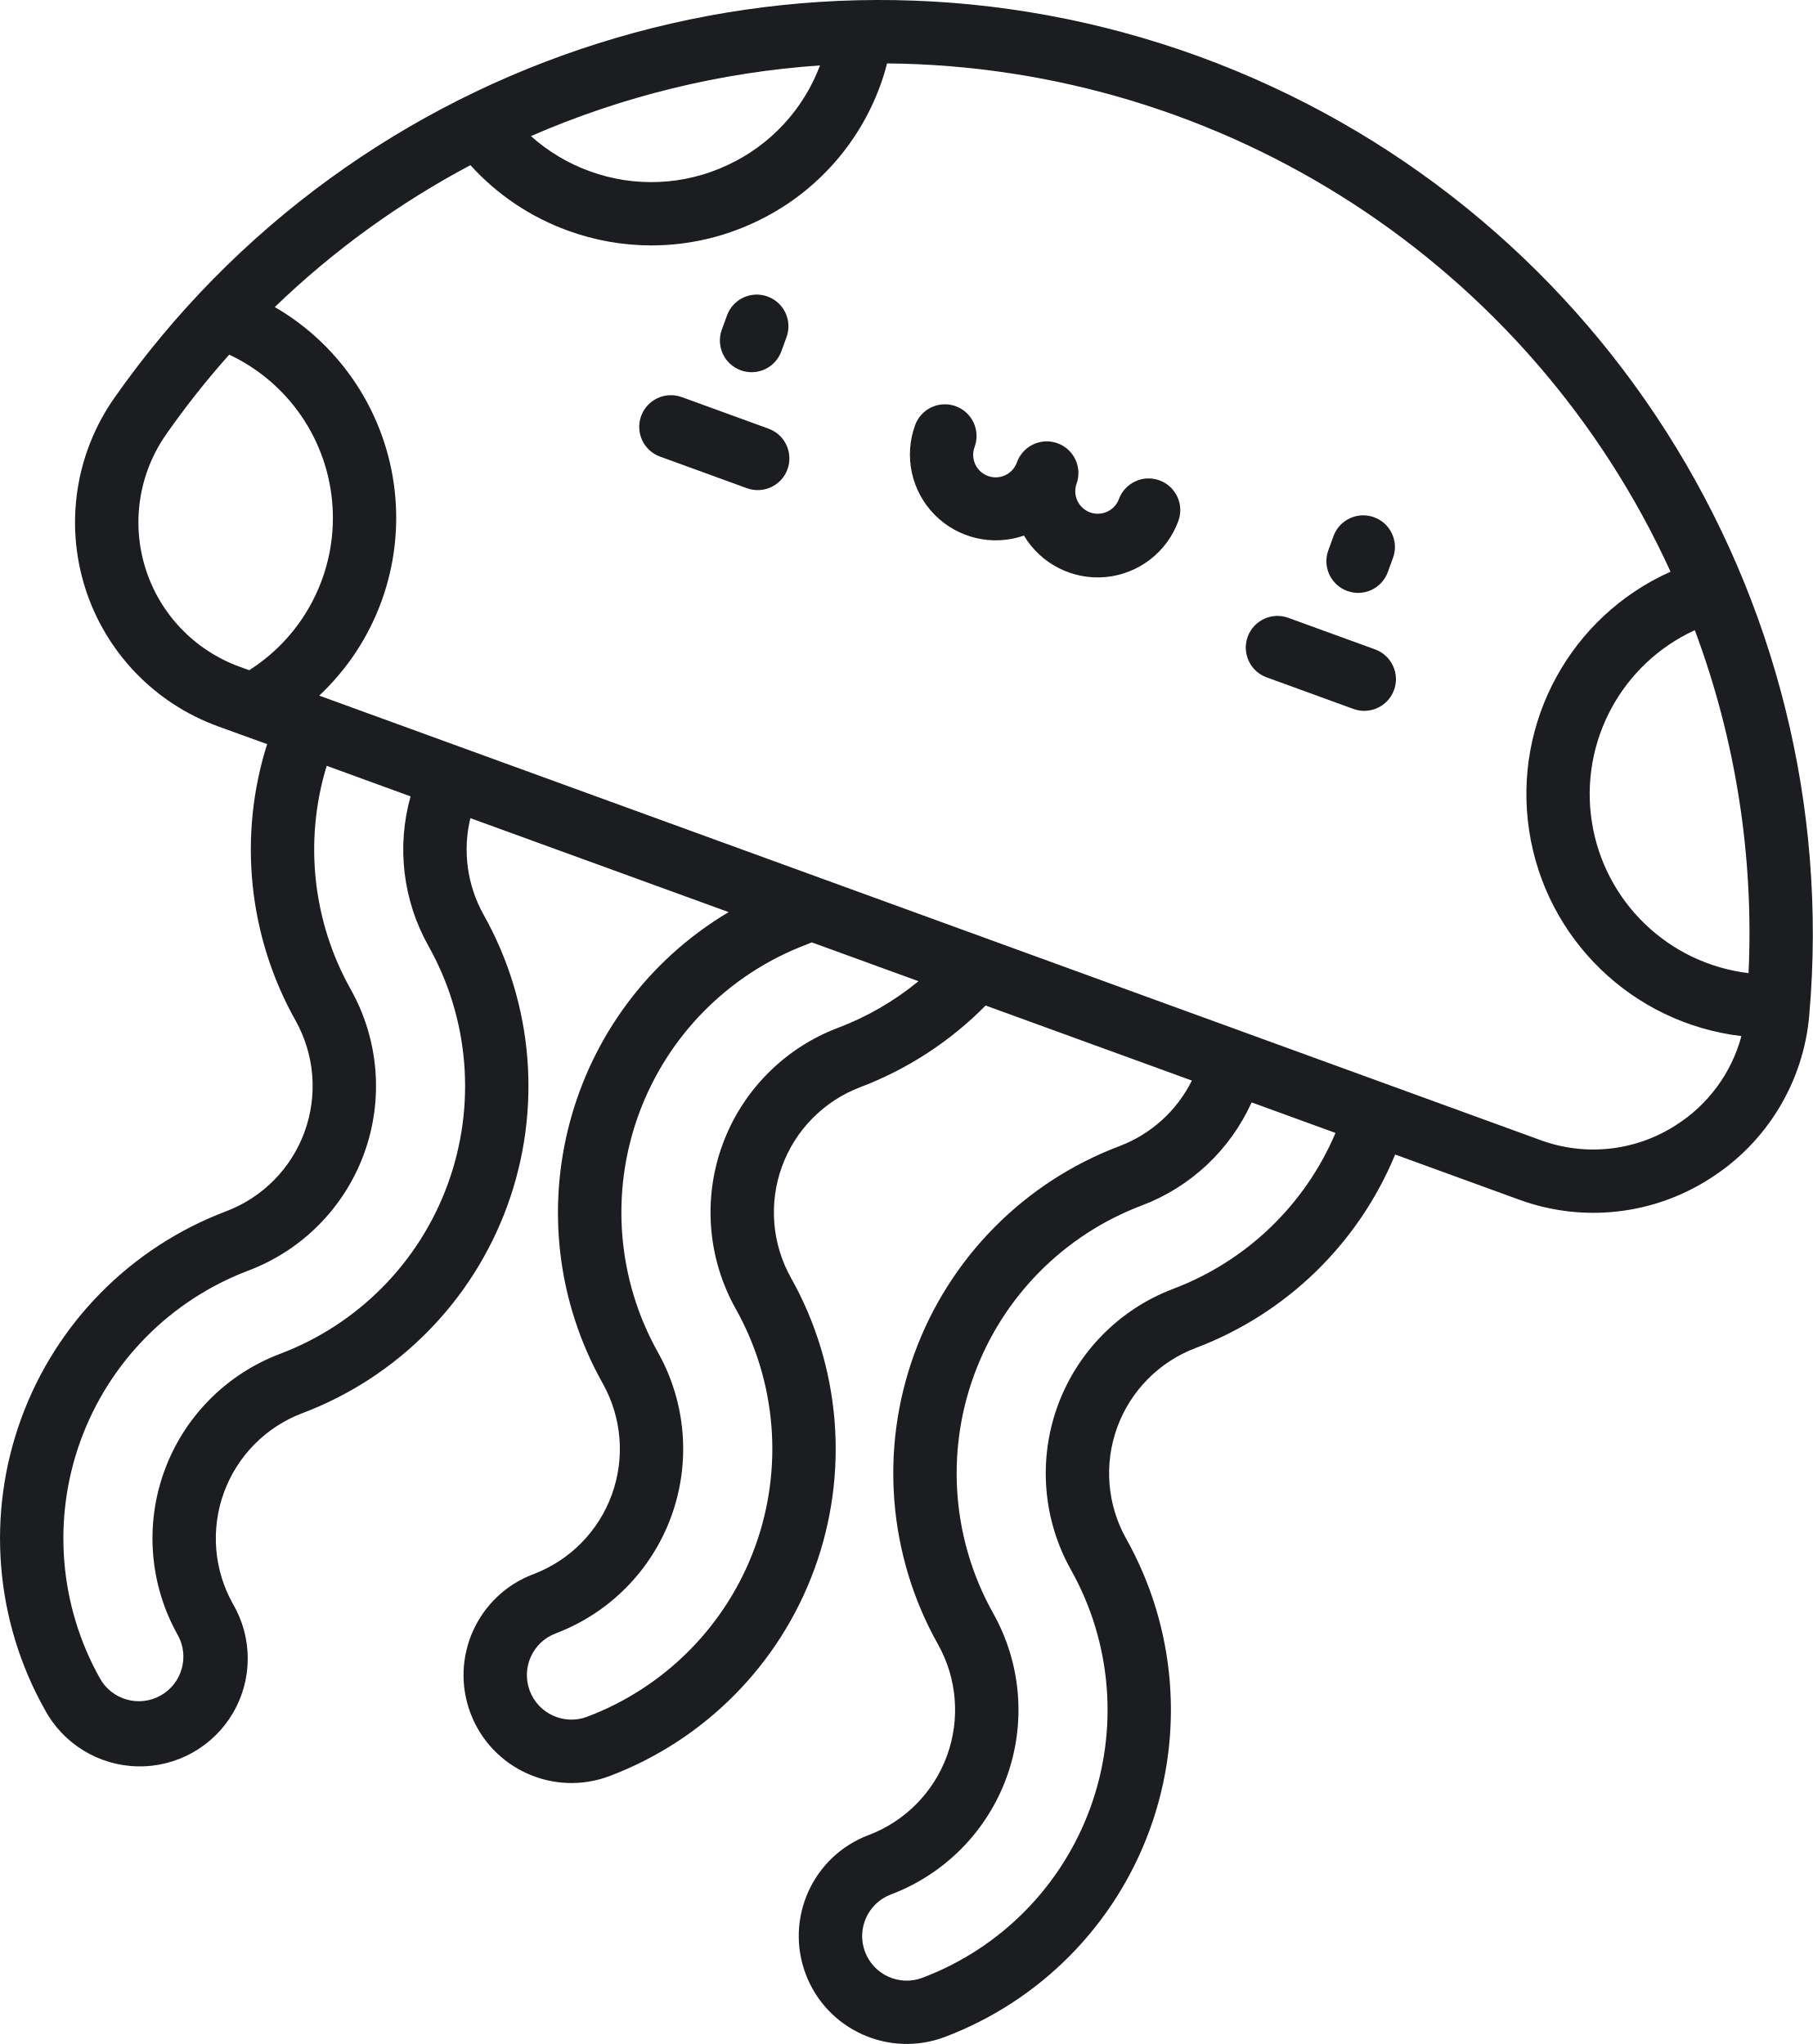
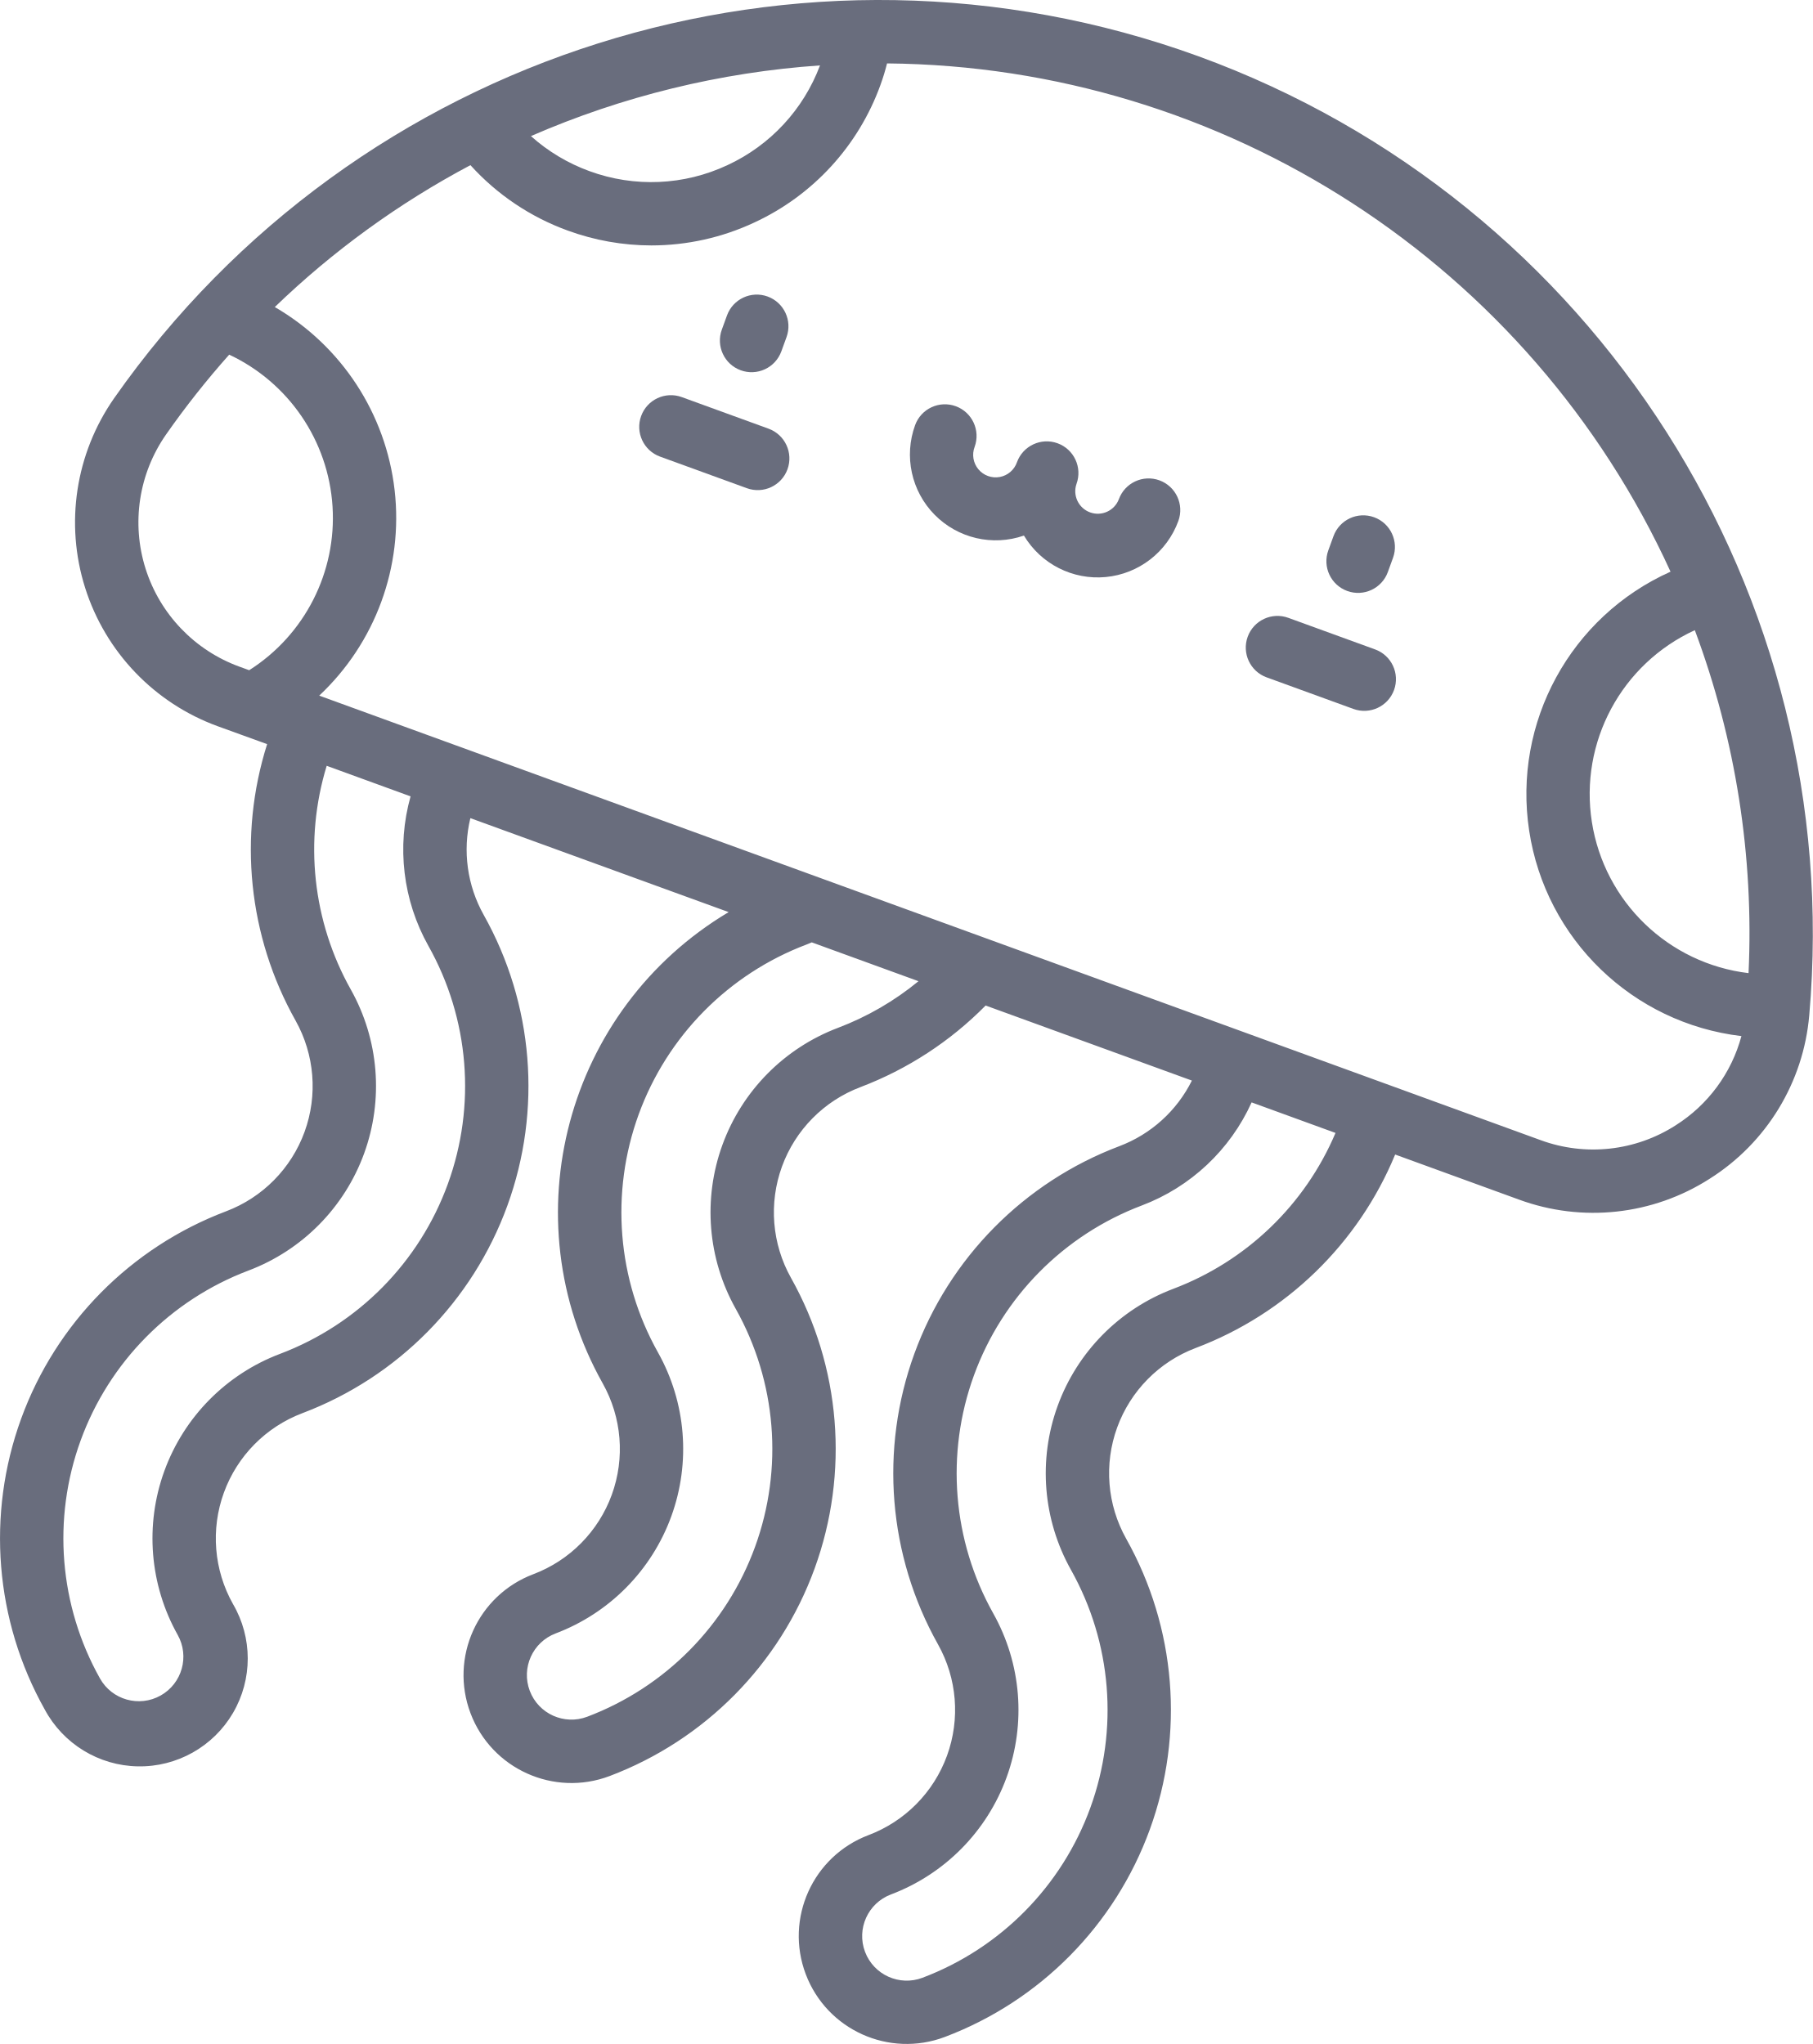
<svg xmlns="http://www.w3.org/2000/svg" viewBox="0 0 109.954 124">
  <defs>
    <style>
      .cls-1 {
-         fill: #1b1d21;
+         fill: #696D7D;
      }
    </style>
  </defs>
  <g id="Group_2" data-name="Group 2" transform="translate(0 0)">
    <path id="Path_1" data-name="Path 1" class="cls-1" d="M348.834,156.311l-5.265-1.916a1.921,1.921,0,0,0-1.315,3.611l5.265,1.916a1.921,1.921,0,0,0,1.315-3.611Z" transform="translate(-265.43 -116.914)" />
    <path id="Path_2" data-name="Path 2" class="cls-1" d="M101.686,3.413A56.663,56.663,0,0,0,35.919,24.16a13.159,13.159,0,0,0,6.292,19.9L45.2,45.143A21.193,21.193,0,0,0,46.923,61.91,8.125,8.125,0,0,1,42.71,73.484a21.215,21.215,0,0,0-11,30.22,6.545,6.545,0,1,0,11.416-6.4,8.125,8.125,0,0,1,4.213-11.574,21.215,21.215,0,0,0,11-30.221,8.113,8.113,0,0,1-.812-5.876l15.665,5.7a21.205,21.205,0,0,0-7.637,28.592A8.124,8.124,0,0,1,61.344,95.5a6.545,6.545,0,0,0,4.63,12.244,21.215,21.215,0,0,0,11-30.221,8.125,8.125,0,0,1,4.212-11.573A21.279,21.279,0,0,0,88.779,61l12.51,4.553a8.115,8.115,0,0,1-4.4,3.98,21.214,21.214,0,0,0-11,30.221,8.125,8.125,0,0,1-4.213,11.574,6.545,6.545,0,0,0,4.63,12.244,21.215,21.215,0,0,0,11-30.221,8.125,8.125,0,0,1,4.212-11.574,21.188,21.188,0,0,0,12.1-11.737l7.508,2.733a13.073,13.073,0,0,0,11.567-1.263,13.059,13.059,0,0,0,6.042-9.933A56.666,56.666,0,0,0,101.686,3.413Zm-22.953.556a10.872,10.872,0,0,1-5.611,6.048,10.878,10.878,0,0,1-8.372.365A10.911,10.911,0,0,1,61.2,8.256,53.021,53.021,0,0,1,78.734,3.968ZM44.111,40.658l-.586-.213A9.316,9.316,0,0,1,39.069,26.36,52.632,52.632,0,0,1,42.9,21.515a10.944,10.944,0,0,1,1.214,19.142ZM56.16,71.826A17.356,17.356,0,0,1,45.981,82.133a11.968,11.968,0,0,0-6.206,17.048,2.7,2.7,0,0,1-4.713,2.644,17.372,17.372,0,0,1,9.007-24.747,11.968,11.968,0,0,0,6.206-17.048,17.356,17.356,0,0,1-1.462-13.572L53.9,48.312a11.949,11.949,0,0,0,1.084,9.075A17.353,17.353,0,0,1,56.16,71.826Zm23.667-9.473A11.968,11.968,0,0,0,73.622,79.4a17.372,17.372,0,0,1-9.007,24.746A2.7,2.7,0,1,1,62.7,99.092a11.967,11.967,0,0,0,6.205-17.048A17.373,17.373,0,0,1,77.915,57.3c.106-.04.213-.086.32-.131l6.472,2.356A17.385,17.385,0,0,1,79.827,62.353Zm20.333,15.834a11.968,11.968,0,0,0-6.205,17.048,17.372,17.372,0,0,1-9.007,24.747,2.7,2.7,0,1,1-1.911-5.055,11.968,11.968,0,0,0,6.205-17.048,17.372,17.372,0,0,1,9.007-24.747,11.954,11.954,0,0,0,6.663-6.255L110,68.73A17.35,17.35,0,0,1,100.159,78.187Zm30.467-9.916a9.253,9.253,0,0,1-8.19.895L48.36,42.2a14.788,14.788,0,0,0-2.695-23.573,52.567,52.567,0,0,1,11.866-8.608,14.725,14.725,0,0,0,5.906,3.97,14.794,14.794,0,0,0,5.068.9A14.746,14.746,0,0,0,74.747,13.5,14.7,14.7,0,0,0,82.4,5.153c.156-.428.289-.865.4-1.306a52.754,52.754,0,0,1,47.52,30.834,14.784,14.784,0,0,0,4.3,28.174A9.233,9.233,0,0,1,130.626,68.271Zm4.426-9.235a10.941,10.941,0,0,1-3.26-20.806A52.472,52.472,0,0,1,135.052,59.036Z" transform="translate(-28.998 0)" />
    <path id="Path_3" data-name="Path 3" class="cls-1" d="M272,105.886a1.922,1.922,0,0,0-2.463,1.148,1.366,1.366,0,0,1-2.567-.934,1.921,1.921,0,0,0-3.611-1.314,1.366,1.366,0,1,1-2.567-.934,1.921,1.921,0,0,0-3.611-1.315,5.206,5.206,0,0,0,6.6,6.7,5.209,5.209,0,0,0,9.367-.889A1.922,1.922,0,0,0,272,105.886Z" transform="translate(-201.677 -76.746)" />
    <path id="Path_4" data-name="Path 4" class="cls-1" d="M210.533,78.381A1.92,1.92,0,0,0,213,77.233l.314-.863a1.921,1.921,0,0,0-3.611-1.315l-.314.863A1.922,1.922,0,0,0,210.533,78.381Z" transform="translate(-165.609 -55.919)" />
    <path id="Path_5" data-name="Path 5" class="cls-1" d="M196.928,101.022l-5.265-1.916a1.921,1.921,0,1,0-1.315,3.611l5.265,1.916a1.921,1.921,0,0,0,1.315-3.611Z" transform="translate(-150.313 -75.016)" />
    <path id="Path_6" data-name="Path 6" class="cls-1" d="M362.439,133.671a1.92,1.92,0,0,0,2.462-1.148l.314-.863a1.921,1.921,0,1,0-3.611-1.314l-.314.863A1.921,1.921,0,0,0,362.439,133.671Z" transform="translate(-280.725 -97.819)" />
  </g>
</svg>
